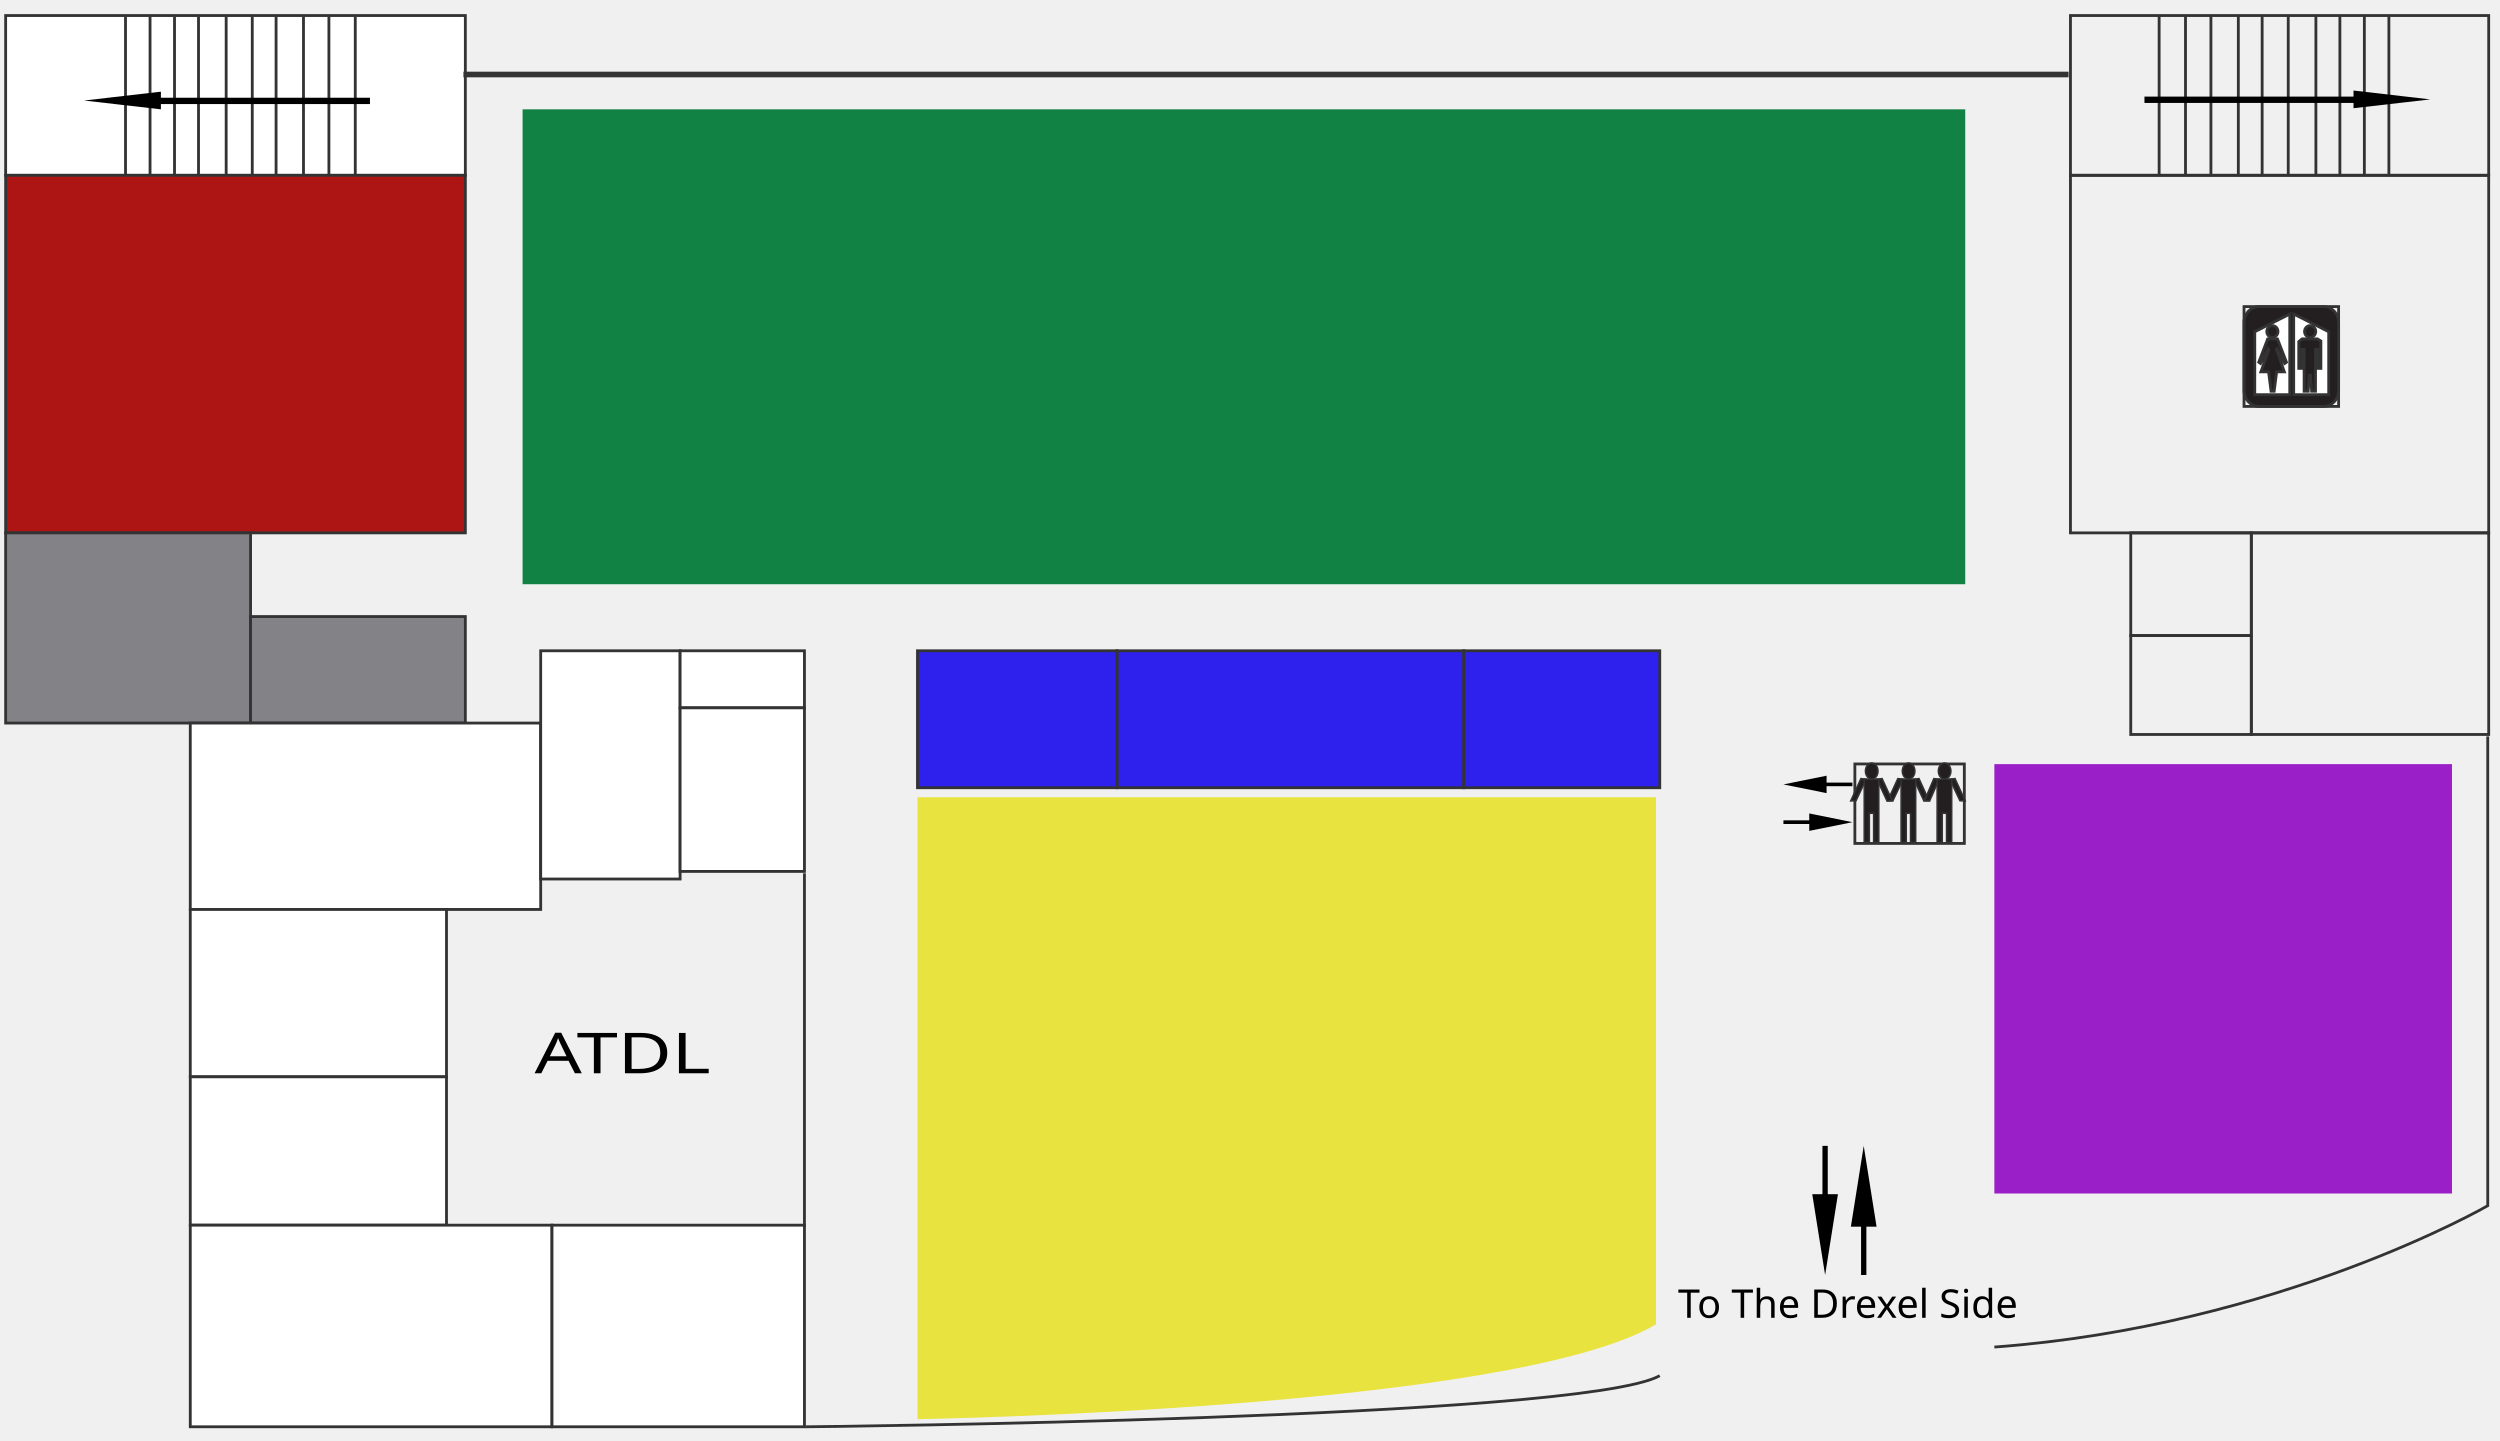
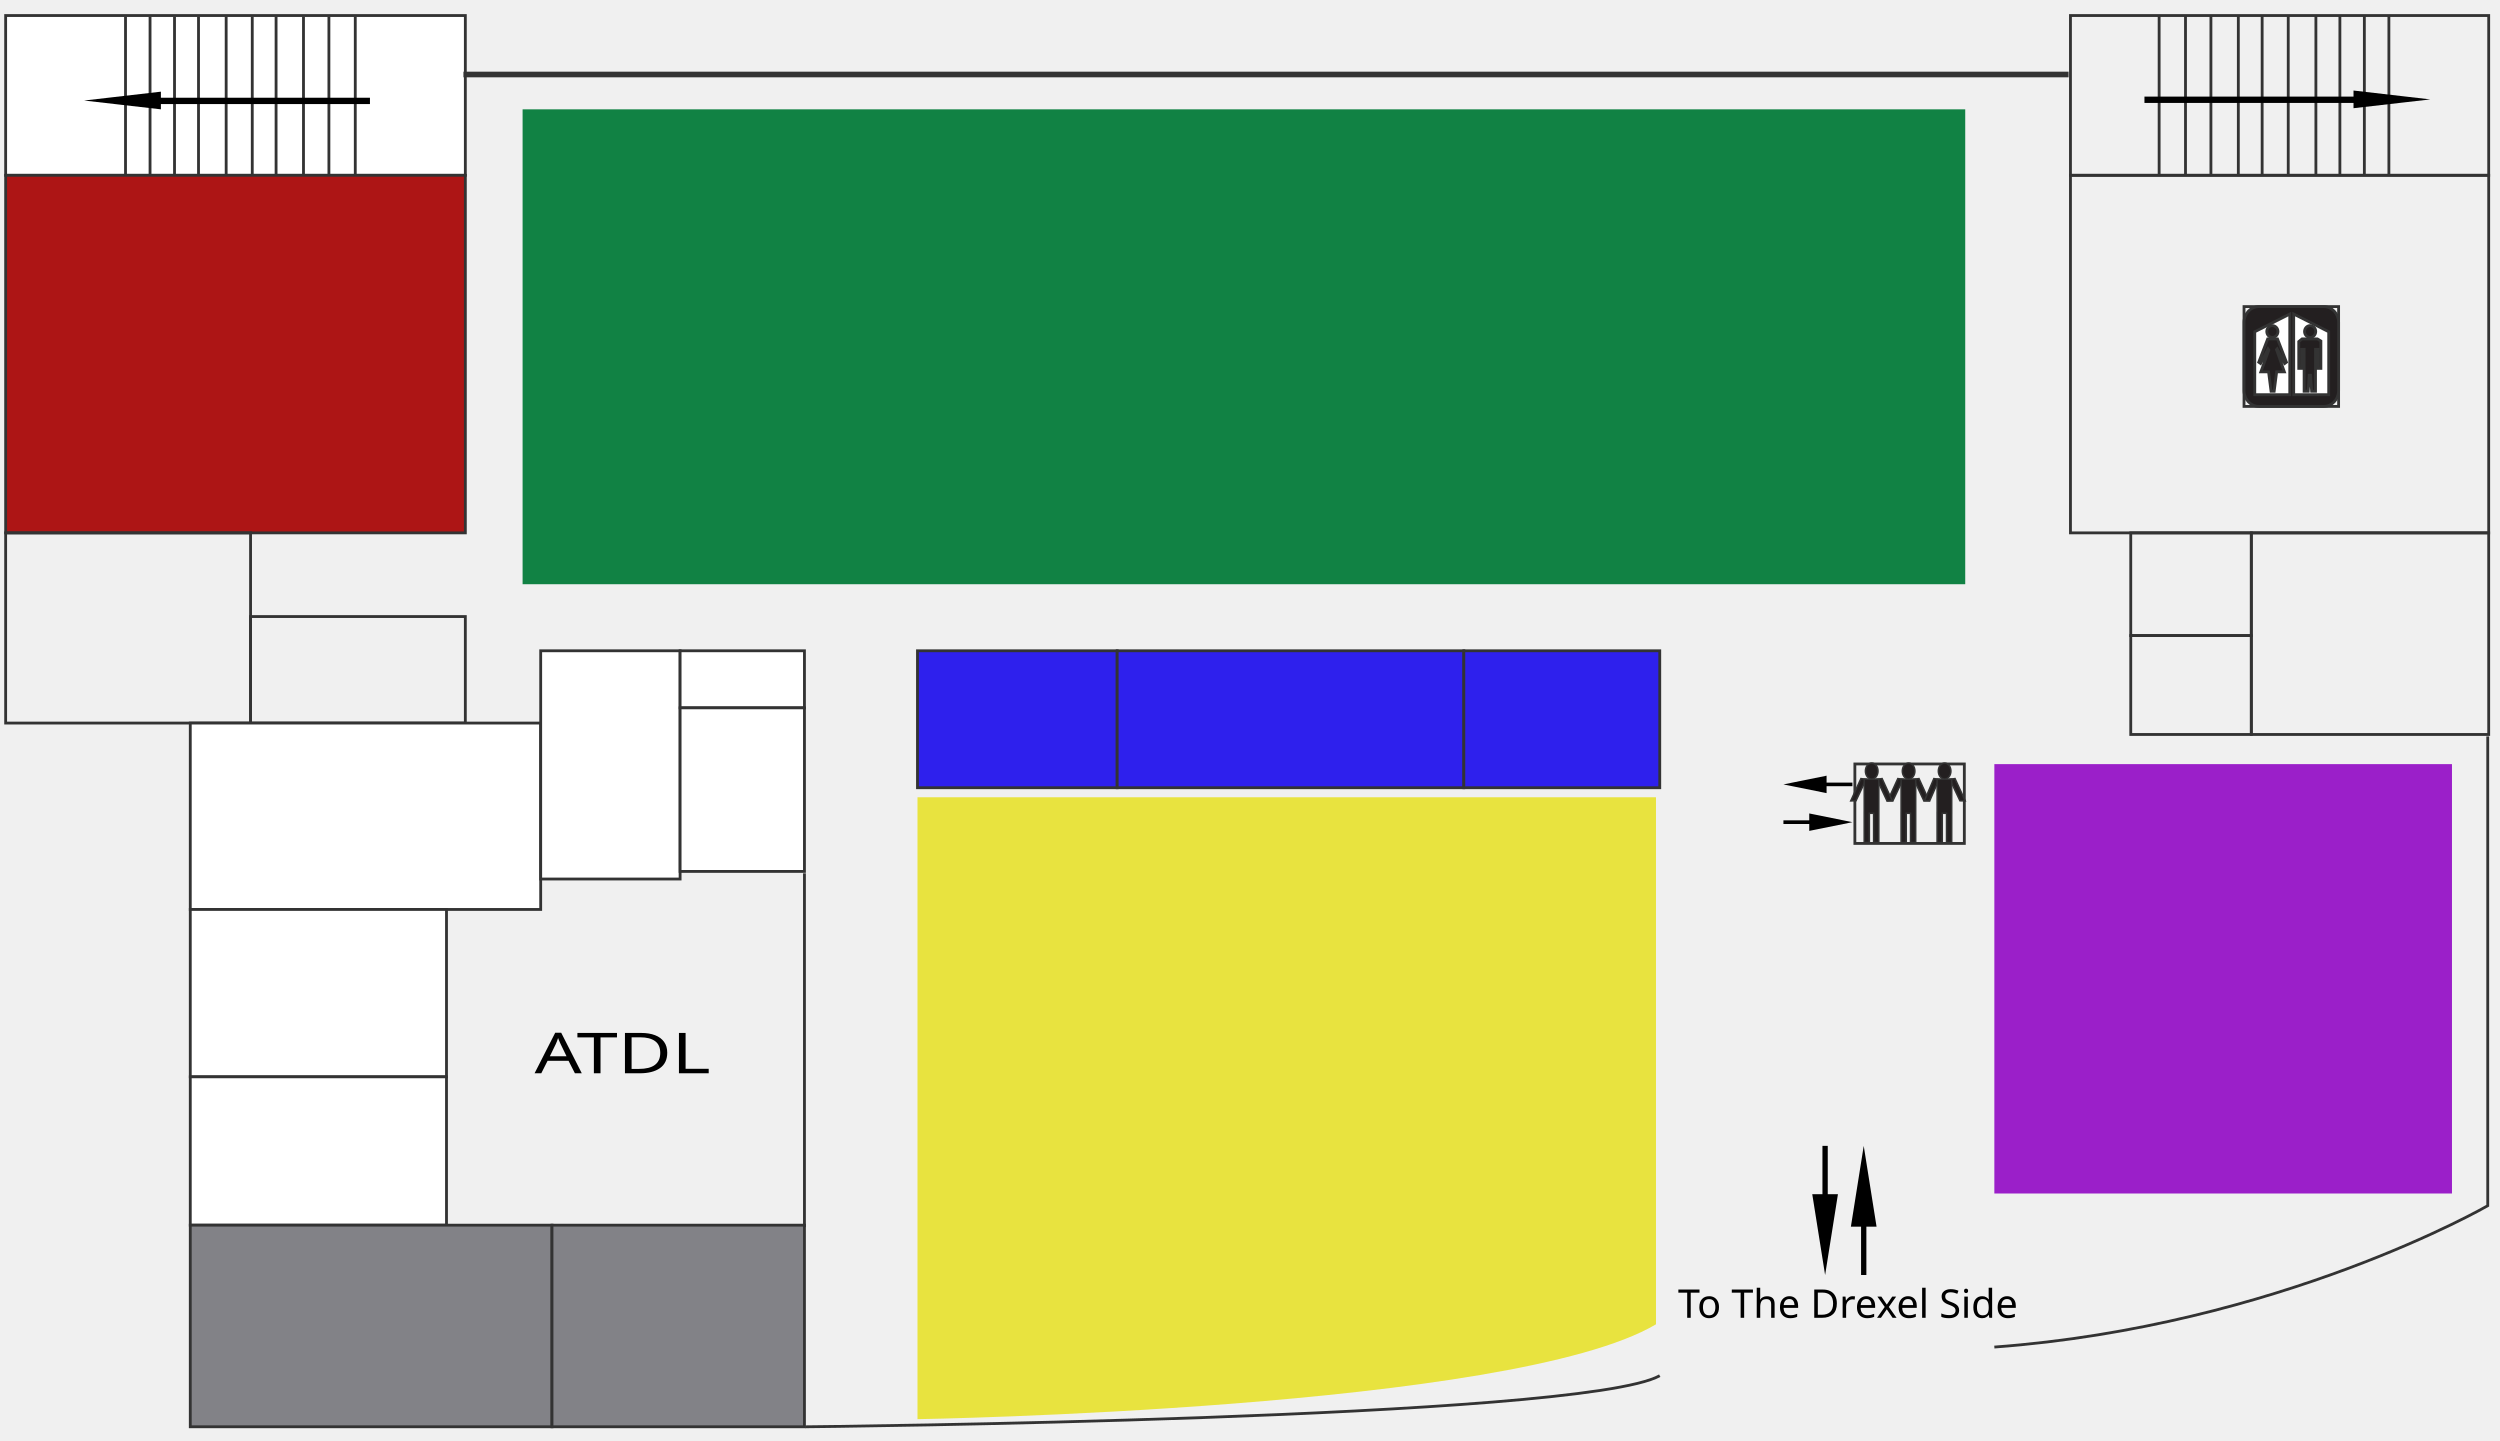
<svg xmlns="http://www.w3.org/2000/svg" version="1.1" id="PostFloor2" x="0px" y="0px" width="885px" height="510px" viewBox="0 0 885 510" enable-background="new 0 0 885 510" xml:space="preserve">
  <g id="outline">
    <text transform="matrix(1.3091 0 0 1 189.2402 379.9434)" font-family="'MyriadPro-Regular'" font-size="20">ATDL</text>
    <rect id="stair_4_" x="2" y="5.5" fill="#FFFFFF" stroke="#333333" stroke-miterlimit="10" width="162.729" height="56.556" />
    <rect id="stair_1_" x="732.943" y="5.5" fill="none" stroke="#333333" stroke-miterlimit="10" width="148.057" height="56.556" />
    <rect id="toilet_2_" x="732.943" y="62.056" fill="none" stroke="#333333" stroke-miterlimit="10" width="148.057" height="126.579" />
    <line fill="none" stroke="#333333" stroke-width="2" stroke-miterlimit="10" x1="164.062" y1="26.371" x2="732.278" y2="26.371" />
    <path fill="none" stroke="#333333" stroke-miterlimit="10" d="M637.134,505.081" />
    <path fill="none" stroke="#333333" stroke-miterlimit="10" d="M880.659,260.677v166.146c0,0-73.688,42.573-174.659,50.039" />
    <path fill="none" stroke="#333333" stroke-miterlimit="10" d="M510.505,505.5" />
    <path fill="none" stroke="#333333" stroke-miterlimit="10" d="M285.075,505.088c0,0,274.925-2.7,302.475-18.095" />
    <g id="Restrooms">
      <g>
        <rect x="794.383" y="108.534" fill="none" stroke="#333333" width="33.484" height="35.339" />
        <g>
          <path fill="#231F20" stroke="#333333" d="M827.867,138.298c0,3.074-2.367,5.575-5.279,5.575h-22.925      c-2.914,0-5.28-2.501-5.28-5.575V114.1c0-3.074,2.366-5.566,5.28-5.566h22.925c2.914,0,5.281,2.492,5.281,5.566L827.867,138.298      L827.867,138.298z" />
          <g>
            <polygon fill="#FFFFFF" stroke="#333333" points="810.579,111.172 810.579,139.726 798.188,139.726 798.188,117.439      " />
            <polygon fill="#FFFFFF" stroke="#333333" points="811.971,111.172 811.971,139.726 824.361,139.726 824.361,117.439      " />
            <g>
              <g>
                <polygon fill="#231F20" stroke="#333333" points="802.762,119.968 806.232,119.968 809.41,128.218 808.778,128.668          806.127,123.485 805.885,123.751 808.666,131.633 805.936,131.633 805.057,138.501 803.952,138.501 803.072,131.633          800.343,131.633 803.166,123.911 802.879,123.485 800.236,128.668 799.597,128.218        " />
-                 <path fill="#231F20" stroke="#333333" d="M806.402,117.355c0,1.156-0.896,2.095-1.985,2.095         c-1.094,0-1.979-0.939-1.979-2.095c0-1.148,0.889-2.09,1.979-2.09S806.402,116.208,806.402,117.355z" />
-                 <path fill="#231F20" stroke="#333333" d="M819.77,117.355c0,1.156-0.889,2.095-1.979,2.095c-1.099,0-1.988-0.939-1.988-2.095         c0-1.148,0.893-2.09,1.988-2.09C818.881,115.265,819.77,116.208,819.77,117.355z" />
+                 <path fill="#231F20" stroke="#333333" d="M806.402,117.355c0,1.156-0.896,2.095-1.985,2.095         c-1.094,0-1.979-0.939-1.979-2.095c0-1.148,0.89-2.09,1.979-2.09S806.402,116.208,806.402,117.355z" />
+                 <path fill="#231F20" stroke="#333333" d="M819.77,117.355c0,1.156-0.889,2.095-1.979,2.095c-1.099,0-1.988-0.939-1.988-2.095         c0-1.148,0.894-2.09,1.988-2.09C818.881,115.265,819.77,116.208,819.77,117.355z" />
              </g>
              <polygon fill="#231F20" stroke="#333333" points="814.933,119.968 820.372,119.968 821.595,120.729 821.595,130.414         820.539,130.414 820.539,123.666 819.689,123.666 819.689,138.501 818.324,138.501 817.917,132.839 817.463,132.839         817.097,138.501 815.656,138.501 815.656,123.666 814.812,123.666 814.804,130.414 813.759,130.414 813.759,120.925       " />
            </g>
          </g>
        </g>
      </g>
      <g id="Arrow_30_1_">
        <rect x="656.625" y="270.443" fill="none" stroke="#333333" width="38.748" height="28.131" />
      </g>
    </g>
    <g id="Children">
      <g>
        <g>
          <g>
            <polygon fill="#231F20" stroke="#333333" stroke-width="0.542" points="671.833,275.614 668.219,283.514 670.082,283.479        673.688,275.857      " />
            <polygon fill="#231F20" stroke="#333333" stroke-width="0.542" points="679.328,275.614 682.912,283.508 681.049,283.495        677.474,275.857      " />
            <polygon fill="#231F20" stroke="#333333" stroke-width="0.542" points="672.994,287.6 672.994,275.805 678.156,275.805        678.156,287.984 678.155,287.984 678.155,298.239 676.325,298.239 676.325,287.907 674.816,287.907 674.816,298.239        672.986,298.239 672.986,287.6      " />
            <g>
              <ellipse fill="#231F20" stroke="#333333" stroke-width="0.542" cx="675.646" cy="272.96" rx="2.229" ry="2.841" />
            </g>
          </g>
        </g>
        <g>
          <g>
            <polygon fill="#231F20" stroke="#333333" stroke-width="0.542" points="658.771,275.614 655.157,283.514 657.021,283.479        660.625,275.857      " />
            <polygon fill="#231F20" stroke="#333333" stroke-width="0.542" points="666.266,275.614 669.871,283.492 667.997,283.52        664.413,275.857      " />
            <polygon fill="#231F20" stroke="#333333" stroke-width="0.542" points="659.933,287.6 659.933,275.805 665.094,275.805        665.094,287.984 665.094,287.984 665.094,298.239 663.263,298.239 663.263,287.907 661.754,287.907 661.754,298.239        659.925,298.239 659.925,287.6      " />
            <g>
              <ellipse fill="#231F20" stroke="#333333" stroke-width="0.542" cx="662.585" cy="272.96" rx="2.23" ry="2.841" />
            </g>
          </g>
        </g>
        <g>
          <g>
            <polygon fill="#231F20" stroke="#333333" stroke-width="0.542" points="684.582,275.614 681.249,283.475 683.12,283.479        686.436,275.857      " />
            <polygon fill="#231F20" stroke="#333333" stroke-width="0.542" points="692.076,275.614 695.69,283.514 693.824,283.479        690.221,275.857      " />
            <polygon fill="#231F20" stroke="#333333" stroke-width="0.542" points="685.744,287.6 685.744,275.805 690.904,275.805        690.904,287.984 690.901,287.984 690.901,298.239 689.071,298.239 689.071,287.907 687.562,287.907 687.562,298.239        685.732,298.239 685.732,287.6      " />
            <g>
              <ellipse fill="#231F20" stroke="#333333" stroke-width="0.542" cx="688.394" cy="272.96" rx="2.229" ry="2.841" />
            </g>
          </g>
        </g>
      </g>
    </g>
    <polygon points="640.475,291.686 640.475,294.135 655.751,291.05 640.475,287.959 640.475,290.408 631.332,290.408    631.332,291.686  " />
    <polygon points="646.609,278.318 646.609,280.768 631.332,277.682 646.609,274.592 646.609,277.041 655.751,277.041    655.751,278.318  " />
    <line fill="none" stroke="#333333" stroke-miterlimit="10" x1="764.333" y1="5.5" x2="764.333" y2="62.056" />
    <line fill="none" stroke="#333333" stroke-miterlimit="10" x1="773.667" y1="5.5" x2="773.667" y2="62.056" />
    <line fill="none" stroke="#333333" stroke-miterlimit="10" x1="782.667" y1="5.5" x2="782.667" y2="62.056" />
    <line fill="none" stroke="#333333" stroke-miterlimit="10" x1="792.368" y1="5.5" x2="792.368" y2="62.056" />
    <line fill="none" stroke="#333333" stroke-miterlimit="10" x1="800.799" y1="5.5" x2="800.799" y2="62.056" />
    <line fill="none" stroke="#333333" stroke-miterlimit="10" x1="810.037" y1="5.5" x2="810.037" y2="62.056" />
    <line fill="none" stroke="#333333" stroke-miterlimit="10" x1="819.826" y1="5.5" x2="819.826" y2="62.056" />
    <line fill="none" stroke="#333333" stroke-miterlimit="10" x1="828.321" y1="5.5" x2="828.321" y2="62.056" />
    <line fill="none" stroke="#333333" stroke-miterlimit="10" x1="836.983" y1="5.5" x2="836.983" y2="62.056" />
    <line fill="none" stroke="#333333" stroke-miterlimit="10" x1="845.667" y1="5.5" x2="845.667" y2="62.056" />
    <line fill="none" stroke="#333333" stroke-miterlimit="10" x1="125.767" y1="5.899" x2="125.767" y2="62.456" />
    <line fill="none" stroke="#333333" stroke-miterlimit="10" x1="116.433" y1="5.899" x2="116.433" y2="62.456" />
    <line fill="none" stroke="#333333" stroke-miterlimit="10" x1="107.433" y1="5.899" x2="107.433" y2="62.456" />
    <line fill="none" stroke="#333333" stroke-miterlimit="10" x1="97.731" y1="5.899" x2="97.731" y2="62.456" />
    <line fill="none" stroke="#333333" stroke-miterlimit="10" x1="89.301" y1="5.899" x2="89.301" y2="62.456" />
    <line fill="none" stroke="#333333" stroke-miterlimit="10" x1="80.062" y1="5.899" x2="80.062" y2="62.456" />
    <line fill="none" stroke="#333333" stroke-miterlimit="10" x1="70.273" y1="5.899" x2="70.273" y2="62.456" />
    <line fill="none" stroke="#333333" stroke-miterlimit="10" x1="61.778" y1="5.899" x2="61.778" y2="62.456" />
    <line fill="none" stroke="#333333" stroke-miterlimit="10" x1="53.116" y1="5.899" x2="53.116" y2="62.456" />
    <line fill="none" stroke="#333333" stroke-miterlimit="10" x1="44.433" y1="5.899" x2="44.433" y2="62.456" />
    <g>
      <polygon points="833.144,32.05 860.333,35.189 833.144,38.305 833.144,36.44 759.137,36.44 759.137,34.188 833.144,34.188   " />
      <polygon points="56.956,32.449 29.767,35.588 56.956,38.705 56.956,36.839 130.963,36.839 130.963,34.587 56.956,34.587   " />
    </g>
    <polygon points="660.697,434.243 664.302,434.243 659.761,405.64 655.213,434.243 658.817,434.243 658.818,451.36 660.698,451.36     " />
    <polygon points="647.024,422.757 650.629,422.757 646.09,451.36 641.54,422.757 645.145,422.757 645.145,405.64 647.023,405.64     " />
    <text transform="matrix(1 0 0 1 594 466.5)" font-family="'Avenir-Medium'" font-size="14">To The Drexel Side</text>
  </g>
  <g id="active">
    <text transform="matrix(1 0 0 1 412 376.5)" font-family="'Avenir-Medium'" font-size="18">    Digital</text>
    <text transform="matrix(1 0 0 1 412 398.0996)" font-family="'Avenir-Medium'" font-size="18">Media Zone</text>
    <text transform="matrix(1 0 0 1 374 124.5)" font-family="'Avenir-Medium'" font-size="18">Open study Area</text>
    <text transform="matrix(1 0 0 1 756 350.5)" font-family="'Avenir-Medium'" font-size="18">Lounge</text>
    <text transform="matrix(1 0 0 1 334 249.5)" font-family="'Avenir-Medium'" font-size="14">Media</text>
    <text transform="matrix(1 0 0 1 334 266.2998)" font-family="'Avenir-Medium'" font-size="14">Creation</text>
    <text transform="matrix(1 0 0 1 530 249.5)" font-family="'Avenir-Medium'" font-size="14">Media</text>
    <text transform="matrix(1 0 0 1 530 266.2998)" font-family="'Avenir-Medium'" font-size="14">Creation</text>
    <text transform="matrix(1 0 0 1 412 248.5)" font-family="'Avenir-Medium'" font-size="14">Presentation</text>
    <text transform="matrix(1 0 0 1 412 265.2998)" font-family="'Avenir-Medium'" font-size="14">Capture Room</text>
-     <text transform="matrix(1 0 0 1 23 115.5)">
-       <tspan x="0" y="0" font-family="'Avenir-Medium'" font-size="16">Wachterhauser</tspan>
-       <tspan x="0" y="21.6" font-family="'Avenir-Medium'" font-size="16">Seminar Room</tspan>
-     </text>
-     <text transform="matrix(1 0 0 1 24 222.5)">
-       <tspan x="0" y="0" font-family="'Avenir-Medium'" font-size="14">Dowdell</tspan>
-       <tspan x="0" y="16.8" font-family="'Avenir-Medium'" font-size="14">Administrative Suite</tspan>
-     </text>
+     <text transform="matrix(1 0 0 1 23 115.5)" font-family="'ArialMT'" font-size="12">         </text>
+     <text transform="matrix(1 0 0 1 23 115.5)" font-family="'Avenir-Medium'" font-size="16">Wachterhauser</text>
+     <text transform="matrix(1 0 0 1 131.3032 115.5)" font-family="'ArialMT'" font-size="12">         </text>
+     <text transform="matrix(1 0 0 1 23 137.0996)" font-family="'Avenir-Medium'" font-size="16">Seminar Room</text>
+     <text transform="matrix(1 0 0 1 128.2471 137.0996)" font-family="'ArialMT'" font-size="12">     </text>
+     <text transform="matrix(1 0 0 1 100 473.5)" font-family="'Avenir-Medium'" font-size="12">Office 231</text>
+     <text transform="matrix(1 0 0 1 209 473.5)" font-family="'Avenir-Medium'" font-size="12">Office 230</text>
    <rect id="wsRoom" x="2" y="62.056" fill="#AD1515" stroke="#333333" stroke-miterlimit="10" width="162.729" height="126.579" />
-     <rect id="room231" x="2" y="188.635" fill="#828287" stroke="#333333" stroke-miterlimit="10" width="86.699" height="67.329" />
-     <rect id="room230" x="88.699" y="218.259" fill="#828287" stroke="#333333" stroke-miterlimit="10" width="76.029" height="37.705" />
+     <rect x="2" y="188.635" fill="none" stroke="#333333" stroke-miterlimit="10" width="86.699" height="67.329" />
+     <rect x="88.699" y="218.259" fill="none" stroke="#333333" stroke-miterlimit="10" width="76.029" height="37.705" />
    <rect x="67.358" y="255.964" fill="#FFFFFF" stroke="#333333" stroke-miterlimit="10" width="124.047" height="65.982" />
    <rect x="67.358" y="321.946" fill="#FFFFFF" stroke="#333333" stroke-miterlimit="10" width="90.701" height="59.248" />
    <rect x="67.358" y="381.194" fill="#FFFFFF" stroke="#333333" stroke-miterlimit="10" width="90.701" height="52.517" />
-     <rect x="67.358" y="433.711" fill="#FFFFFF" stroke="#333333" stroke-miterlimit="10" width="128.049" height="71.37" />
-     <rect x="195.407" y="433.711" fill="#FFFFFF" stroke="#333333" stroke-miterlimit="10" width="89.367" height="71.37" />
+     <rect id="room231" x="67.358" y="433.711" fill="#828287" stroke="#333333" stroke-miterlimit="10" width="128.049" height="71.37" />
+     <rect id="room230" x="195.407" y="433.711" fill="#828287" stroke="#333333" stroke-miterlimit="10" width="89.367" height="71.37" />
    <rect x="191.405" y="230.377" fill="#FFFFFF" stroke="#333333" stroke-miterlimit="10" width="49.352" height="80.796" />
    <rect x="240.756" y="230.377" fill="#FFFFFF" stroke="#333333" stroke-miterlimit="10" width="44.018" height="20.2" />
    <rect x="240.756" y="250.577" fill="#FFFFFF" stroke="#333333" stroke-miterlimit="10" width="44.018" height="57.904" />
    <line fill="none" stroke="#333333" stroke-miterlimit="10" x1="284.774" y1="309.152" x2="284.774" y2="434.384" />
    <rect id="room233" x="324.789" y="230.377" fill="#2E20ED" stroke="#333333" stroke-miterlimit="10" width="70.693" height="48.479" />
    <rect id="room234" x="395.482" y="230.377" fill="#2E20ED" stroke="#333333" stroke-miterlimit="10" width="122.714" height="48.479" />
    <rect id="room235" x="518.196" y="230.377" fill="#2E20ED" stroke="#333333" stroke-miterlimit="10" width="69.354" height="48.479" />
    <rect x="796.967" y="188.635" fill="none" stroke="#333333" stroke-miterlimit="10" width="84.033" height="71.368" />
    <rect x="754.285" y="188.635" fill="none" stroke="#333333" stroke-miterlimit="10" width="42.682" height="36.357" />
    <rect x="754.285" y="224.992" fill="none" stroke="#333333" stroke-miterlimit="10" width="42.682" height="35.011" />
    <path id="digitMediaZone" fill="#E8E33F" d="M324.789,282.223v220.165c0,0,210.747-3.496,261.431-33.582V282.223H324.789z" />
    <rect id="openStudyArea2" x="185" y="38.705" fill="#118244" width="510.69" height="168.108" />
    <rect id="lounge" x="706" y="270.5" fill="#9B1FC9" width="162" height="152" />
  </g>
</svg>
